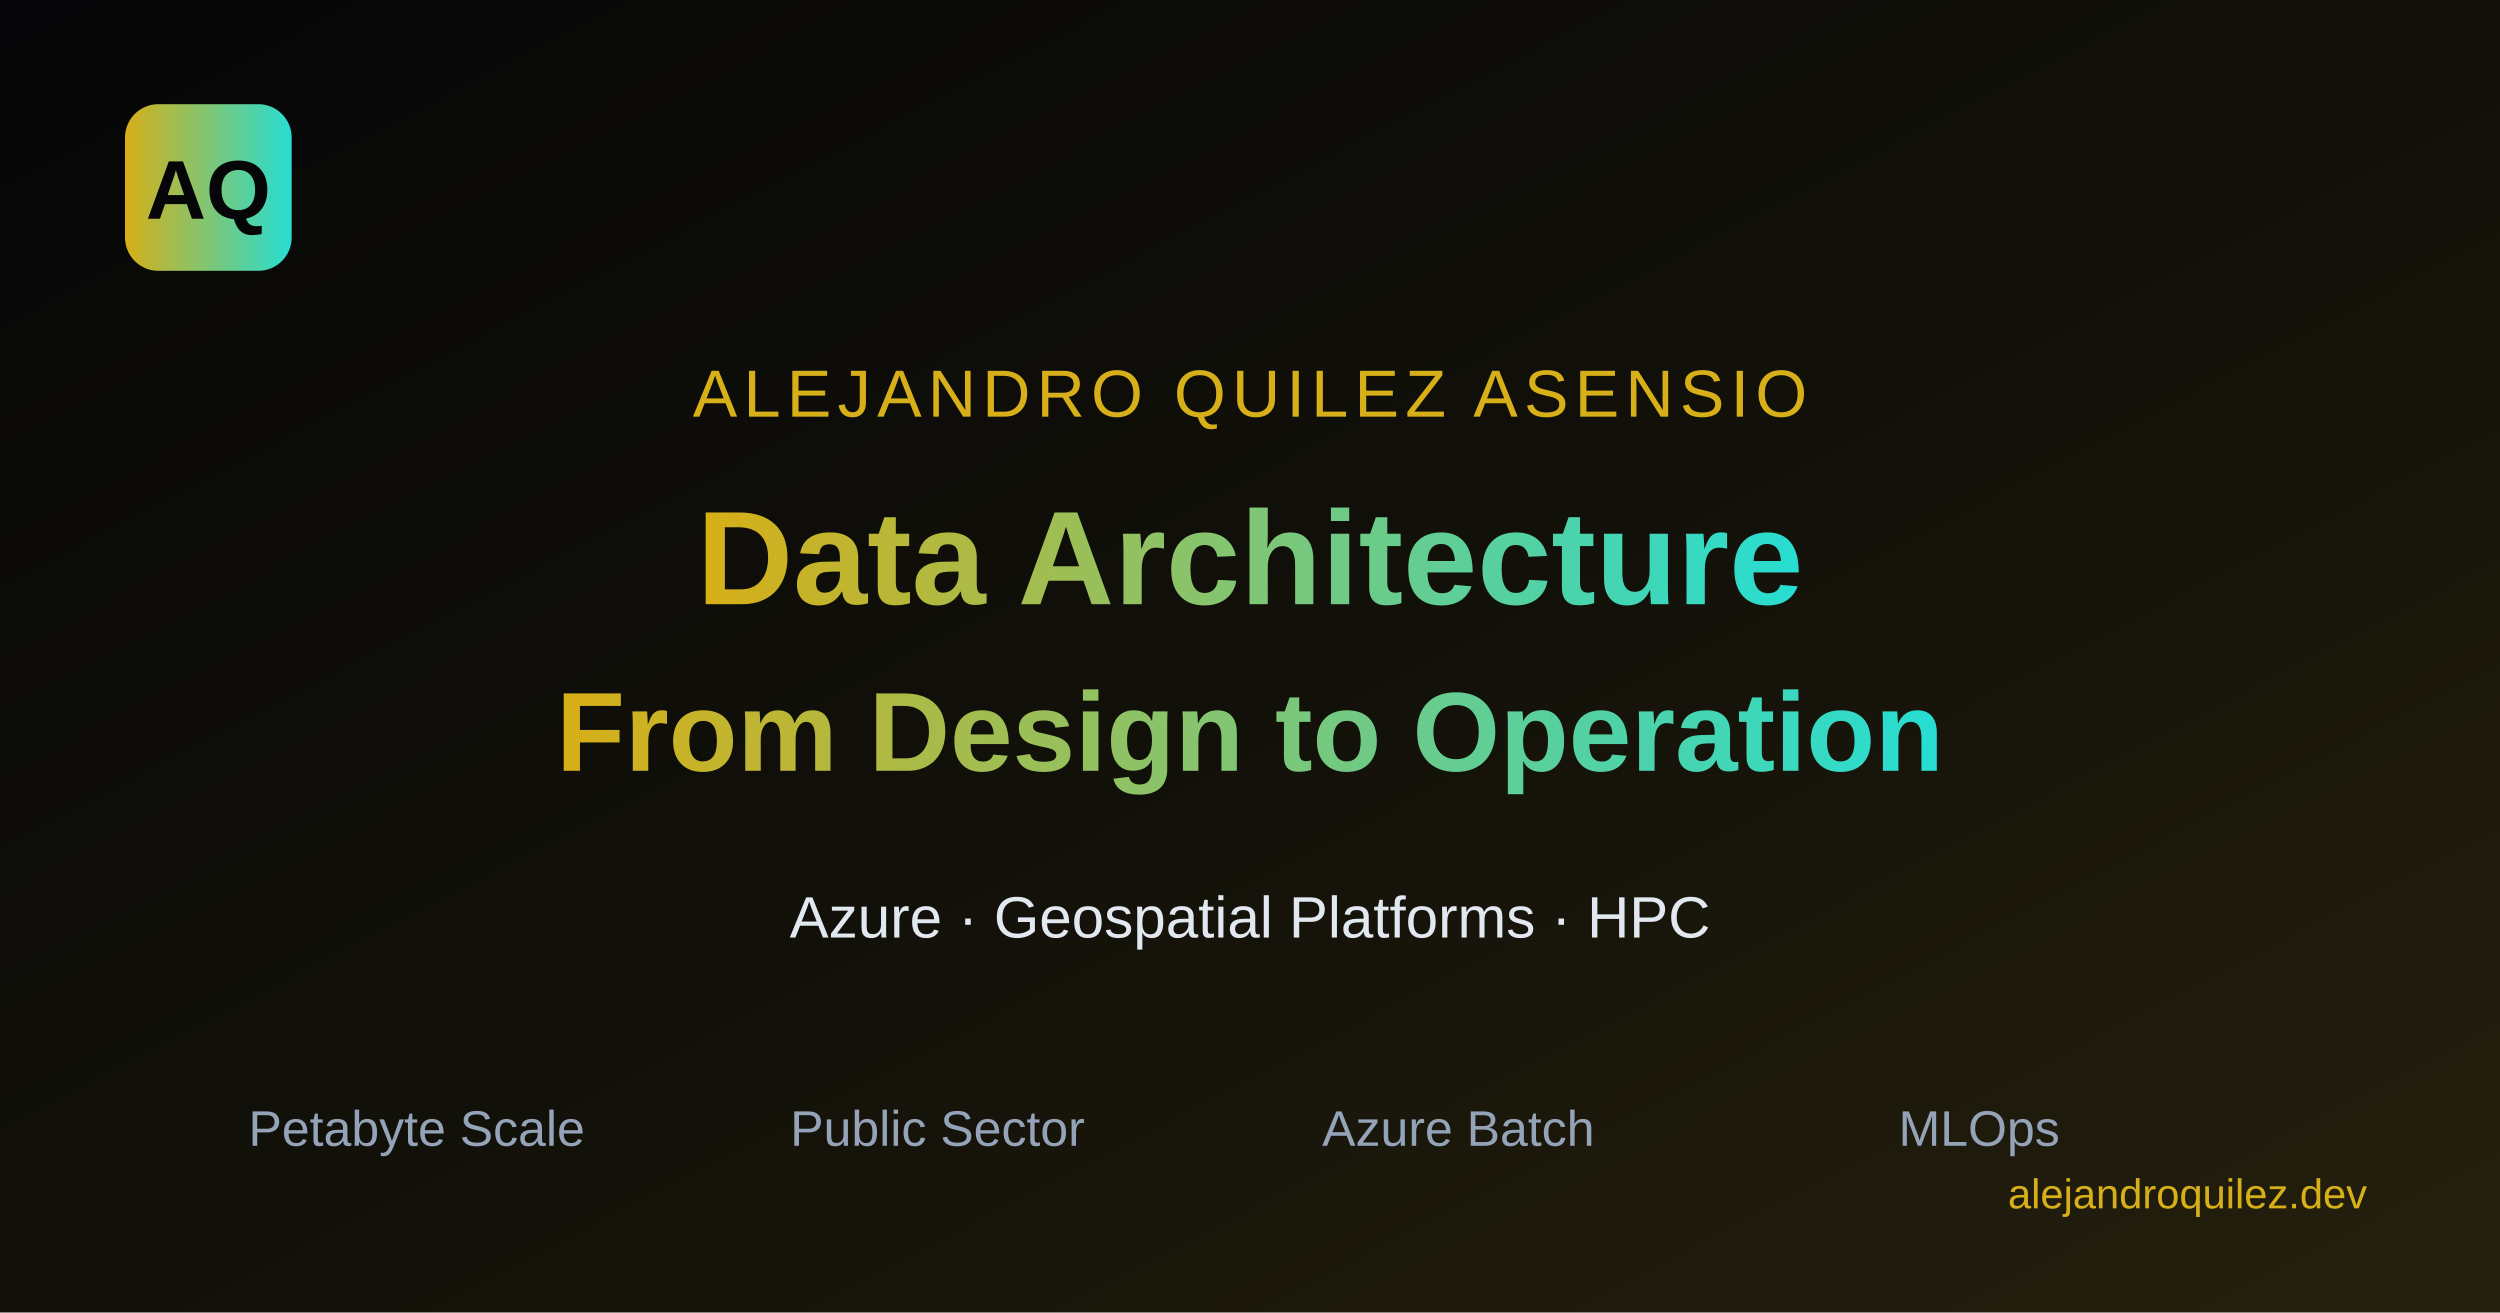
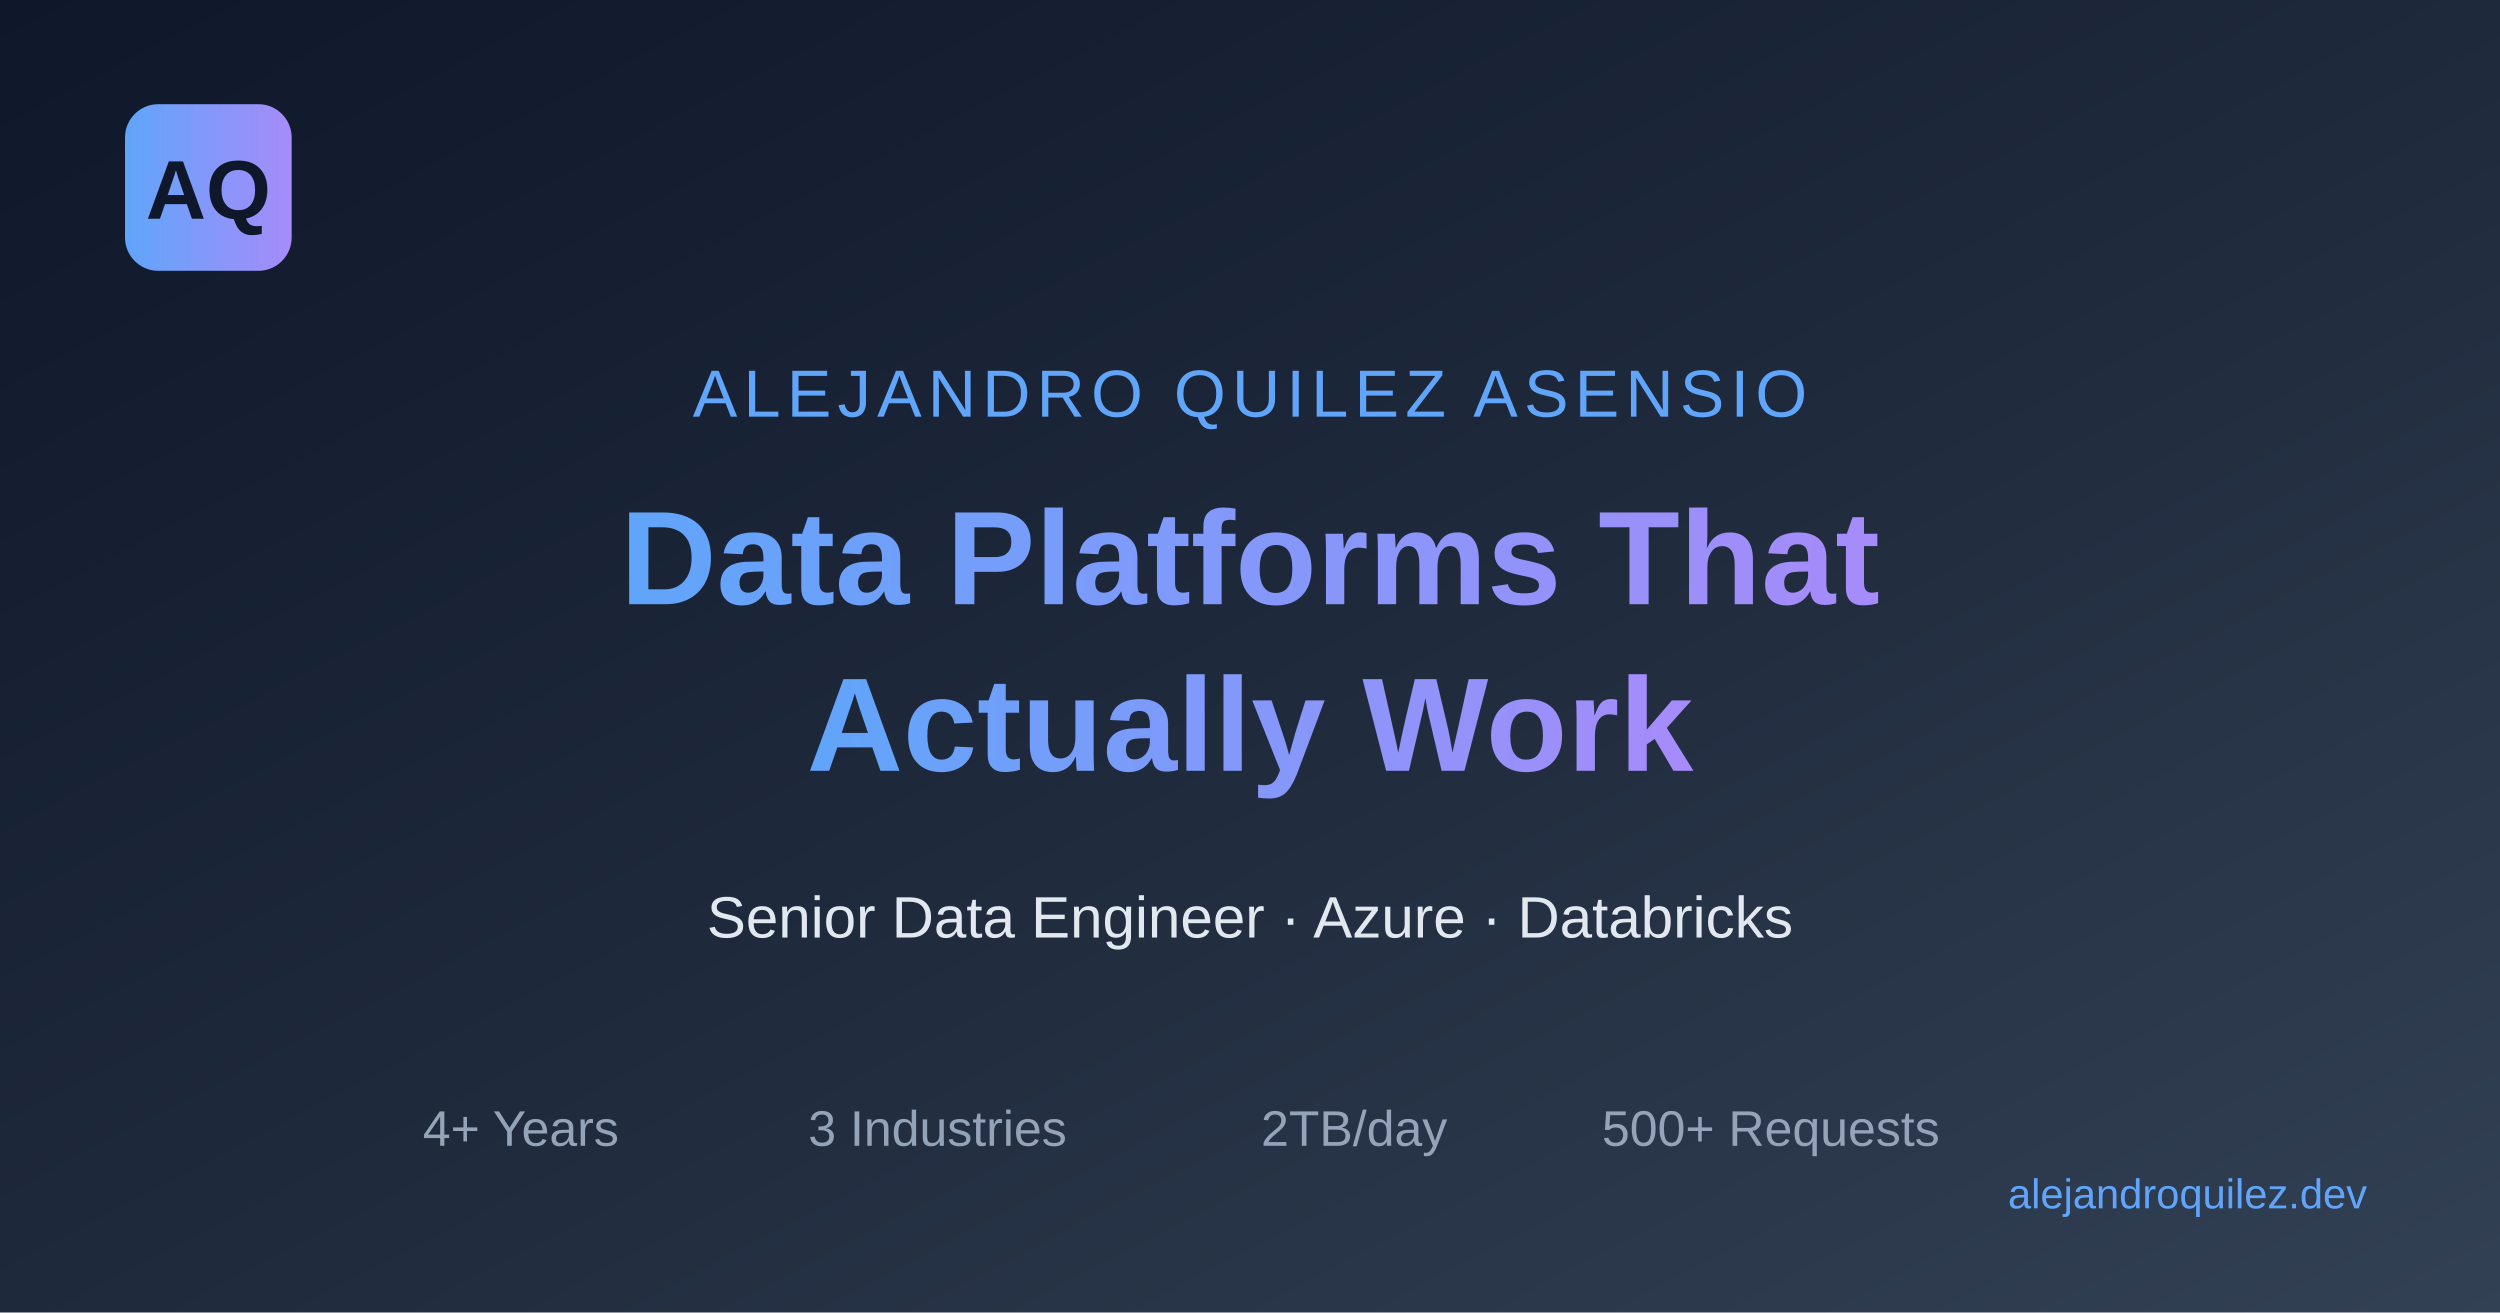
<svg xmlns="http://www.w3.org/2000/svg" width="1200" height="630">
  <defs>
    <linearGradient id="bg" x1="0%" y1="0%" x2="100%" y2="100%">
-       <stop offset="0%" style="stop-color:#060608" />
-       <stop offset="50%" style="stop-color:#111009" />
-       <stop offset="100%" style="stop-color:#25200e" />
+       <stop offset="0%" style="stop-color:#0f172a" />
+       <stop offset="50%" style="stop-color:#1e293b" />
+       <stop offset="100%" style="stop-color:#334155" />
    </linearGradient>
    <linearGradient id="text-gradient" x1="0%" y1="0%" x2="100%" y2="0%">
-       <stop offset="0%" style="stop-color:#d7af18" />
-       <stop offset="100%" style="stop-color:#27ddd2" />
+       <stop offset="0%" style="stop-color:#60a5fa" />
+       <stop offset="100%" style="stop-color:#a78bfa" />
    </linearGradient>
  </defs>
  <rect width="1200" height="630" fill="url(#bg)" />
  <rect x="60" y="50" width="80" height="80" rx="16" fill="url(#text-gradient)" />
-   <text x="100" y="105" font-family="Arial, sans-serif" font-size="40" font-weight="bold" fill="#060608" text-anchor="middle">AQ</text>
-   <text x="600" y="200" font-family="Arial, sans-serif" font-size="32" fill="#d7af18" text-anchor="middle" letter-spacing="3">ALEJANDRO QUILEZ ASENSIO</text>
-   <text x="600" y="290" font-family="Arial, sans-serif" font-size="64" font-weight="bold" fill="url(#text-gradient)" text-anchor="middle">Data Architecture</text>
-   <text x="600" y="370" font-family="Arial, sans-serif" font-size="54" font-weight="bold" fill="url(#text-gradient)" text-anchor="middle">From Design to Operation</text>
-   <text x="600" y="450" font-family="Arial, sans-serif" font-size="28" fill="#e2e8f0" text-anchor="middle">Azure · Geospatial Platforms · HPC</text>
-   <text x="200" y="550" font-family="Arial, sans-serif" font-size="24" fill="#94a3b8" text-anchor="middle">Petabyte Scale</text>
-   <text x="450" y="550" font-family="Arial, sans-serif" font-size="24" fill="#94a3b8" text-anchor="middle">Public Sector</text>
-   <text x="700" y="550" font-family="Arial, sans-serif" font-size="24" fill="#94a3b8" text-anchor="middle">Azure Batch</text>
-   <text x="950" y="550" font-family="Arial, sans-serif" font-size="24" fill="#94a3b8" text-anchor="middle">MLOps</text>
-   <text x="1050" y="580" font-family="Arial, sans-serif" font-size="20" fill="#d7af18" text-anchor="middle">alejandroquilez.dev</text>
+   <text x="100" y="105" font-family="Arial, sans-serif" font-size="40" font-weight="bold" fill="#0f172a" text-anchor="middle">AQ</text>
+   <text x="600" y="200" font-family="Arial, sans-serif" font-size="32" fill="#60a5fa" text-anchor="middle" letter-spacing="3">ALEJANDRO QUILEZ ASENSIO</text>
+   <text x="600" y="290" font-family="Arial, sans-serif" font-size="64" font-weight="bold" fill="url(#text-gradient)" text-anchor="middle">Data Platforms That</text>
+   <text x="600" y="370" font-family="Arial, sans-serif" font-size="64" font-weight="bold" fill="url(#text-gradient)" text-anchor="middle">Actually Work</text>
+   <text x="600" y="450" font-family="Arial, sans-serif" font-size="28" fill="#e2e8f0" text-anchor="middle">Senior Data Engineer · Azure · Databricks</text>
+   <text x="250" y="550" font-family="Arial, sans-serif" font-size="24" fill="#94a3b8" text-anchor="middle">4+ Years</text>
+   <text x="450" y="550" font-family="Arial, sans-serif" font-size="24" fill="#94a3b8" text-anchor="middle">3 Industries</text>
+   <text x="650" y="550" font-family="Arial, sans-serif" font-size="24" fill="#94a3b8" text-anchor="middle">2TB/day</text>
+   <text x="850" y="550" font-family="Arial, sans-serif" font-size="24" fill="#94a3b8" text-anchor="middle">500+ Requests</text>
+   <text x="1050" y="580" font-family="Arial, sans-serif" font-size="20" fill="#60a5fa" text-anchor="middle">alejandroquilez.dev</text>
</svg>
